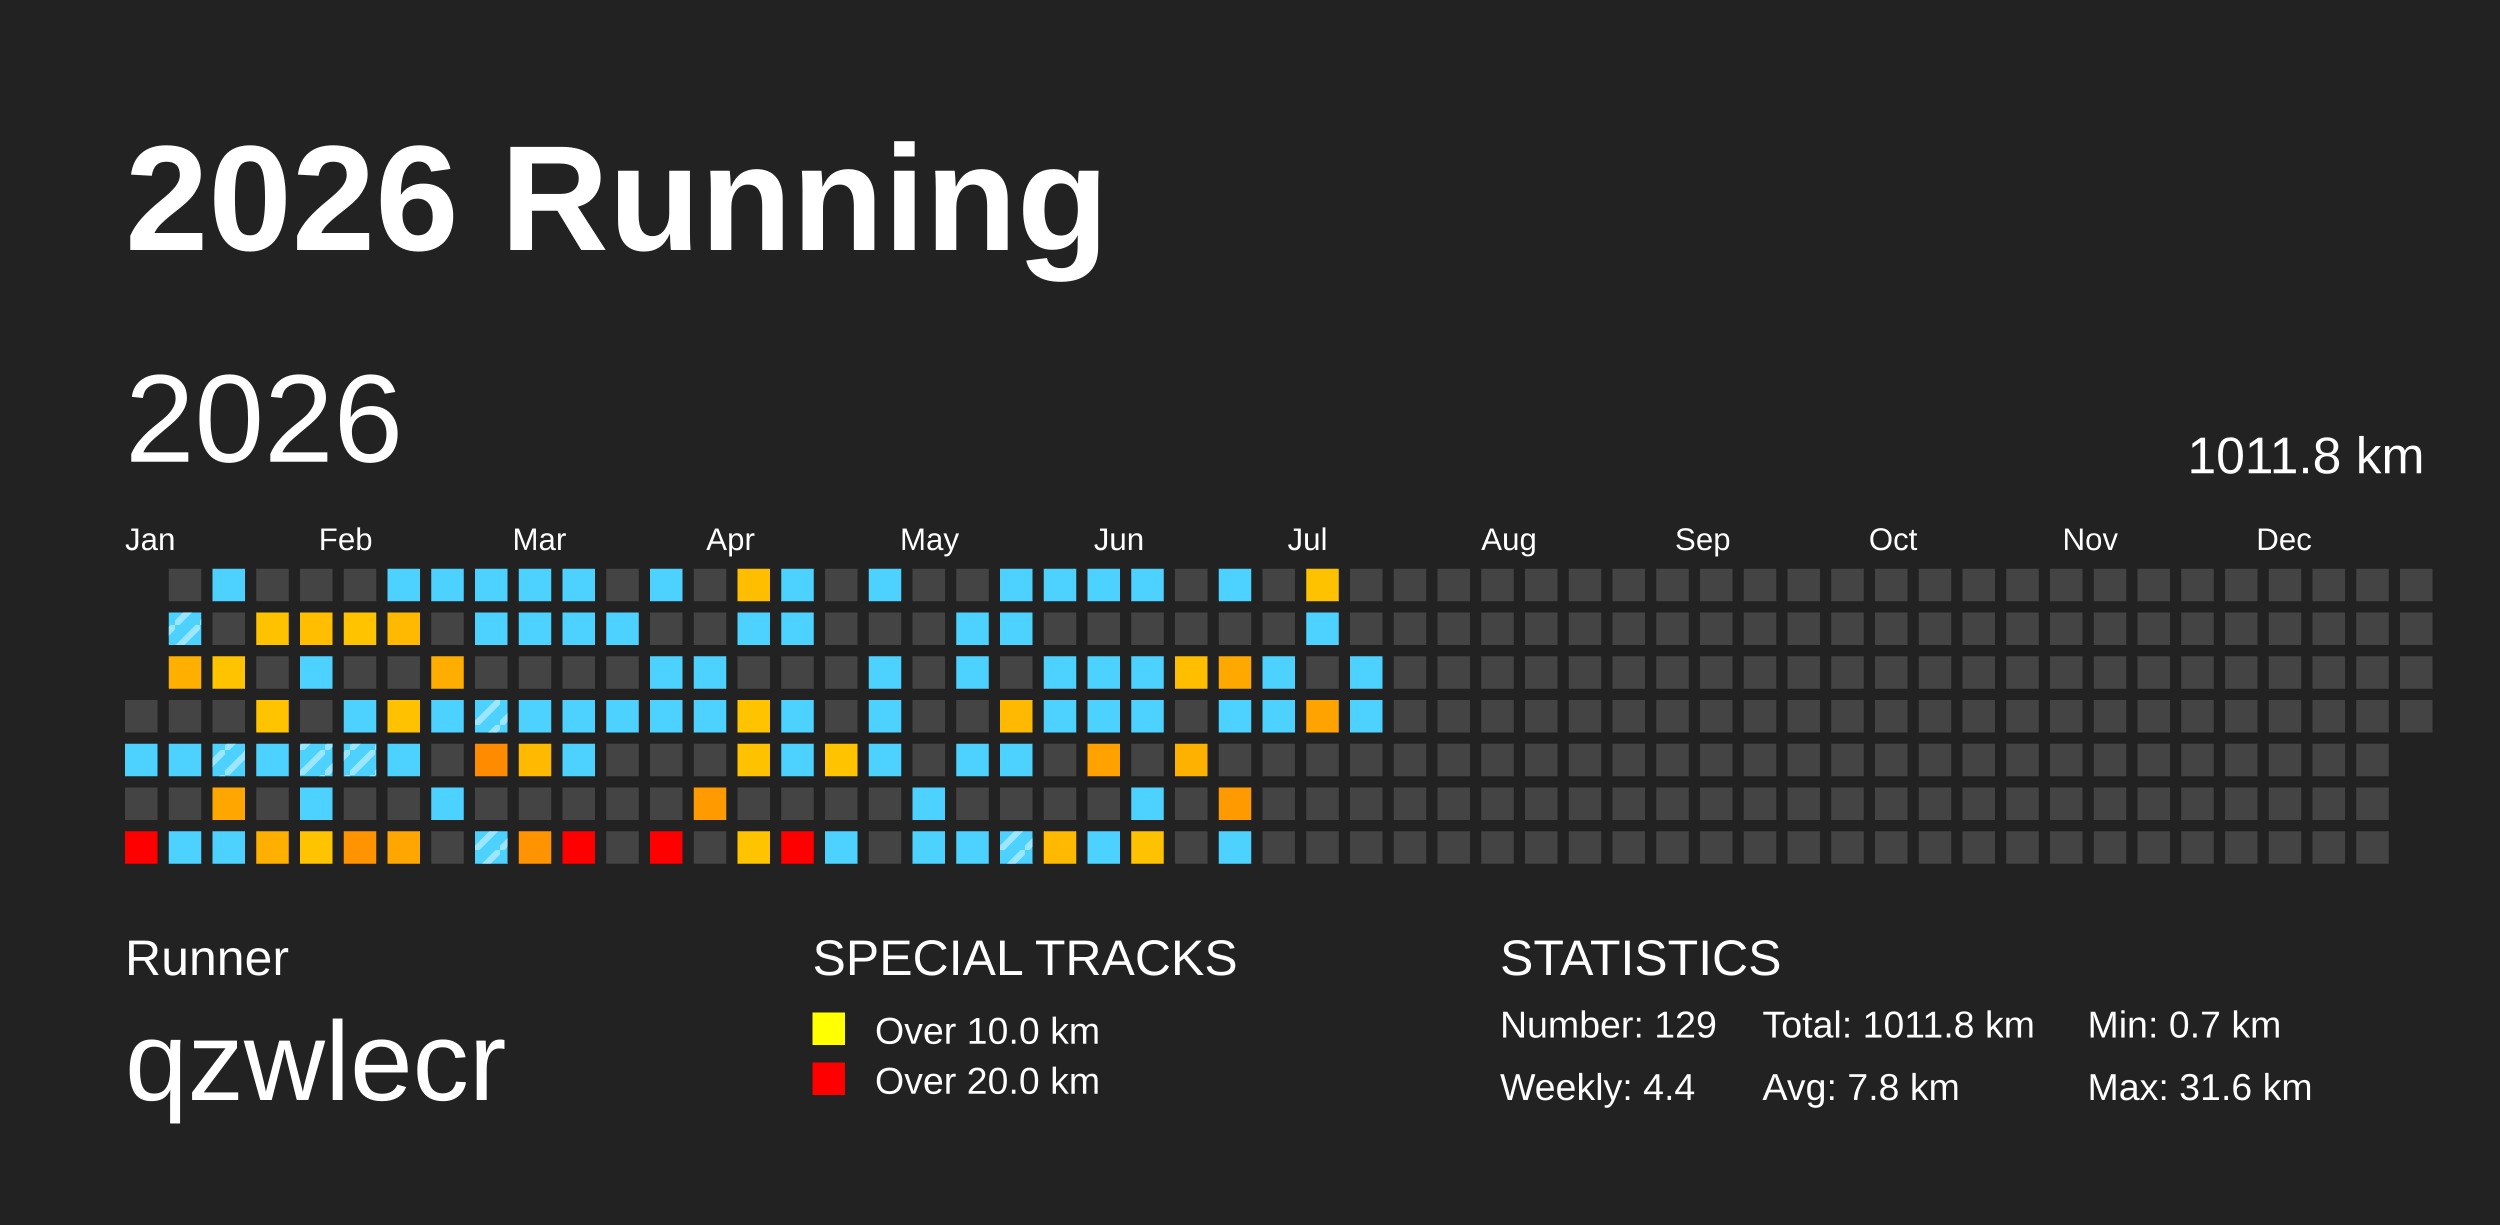
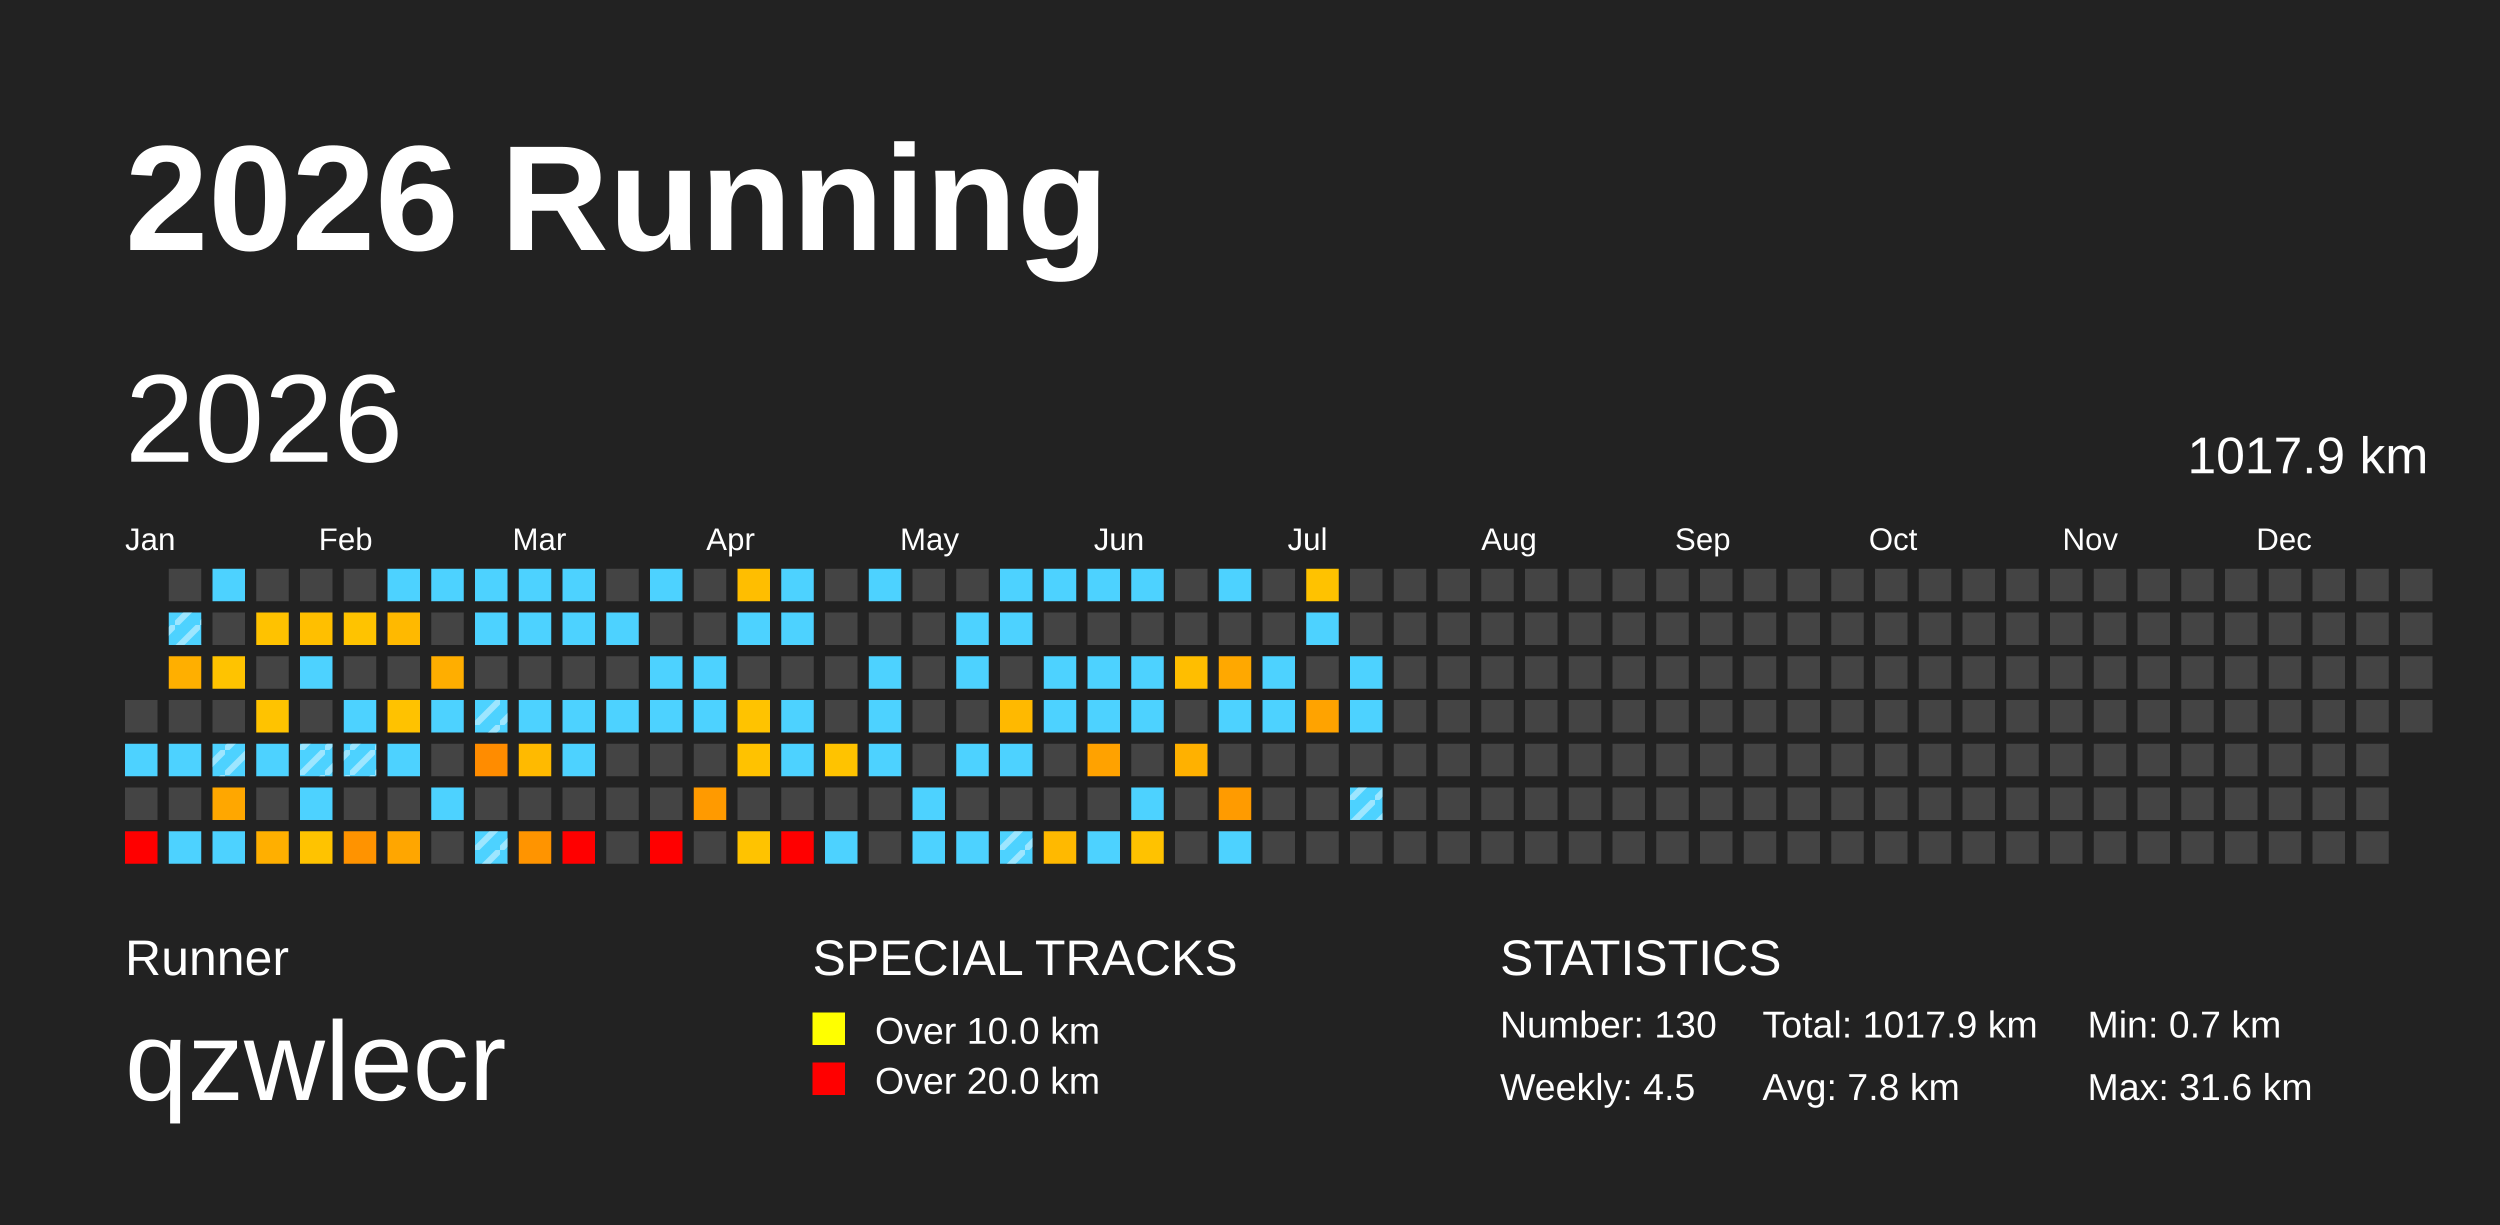
<svg xmlns="http://www.w3.org/2000/svg" baseProfile="full" height="98mm" version="1.1" viewBox="0,0,200,98" width="200mm">
  <defs>
    <pattern height="2" id="indoor-stripe" patternUnits="userSpaceOnUse" width="2">
      <line stroke="white" stroke-opacity="0.45" stroke-width="0.5" x1="0" x2="2" y1="2" y2="0" />
    </pattern>
  </defs>
  <rect fill="#222222" height="98" width="200" x="0" y="0" />
  <text fill="#FFFFFF" style="font-size:12px; font-family:Arial; font-weight:bold;" x="10" y="20">2026 Running</text>
  <text fill="#FFFFFF" style="font-size:4px; font-family:Arial" x="10" y="78">Runner</text>
  <text fill="#FFFFFF" style="font-size:9px; font-family:Arial" x="10" y="88">qzwlecr</text>
  <text fill="#FFFFFF" style="font-size:4px; font-family:Arial" x="65" y="78">SPECIAL TRACKS</text>
  <rect fill="yellow" height="2.6" width="2.6" x="65" y="81" />
  <text fill="#FFFFFF" style="font-size:3px; font-family:Arial" x="70" y="83.5">Over 10.0 km</text>
  <rect fill="red" height="2.6" width="2.6" x="65" y="85" />
  <text fill="#FFFFFF" style="font-size:3px; font-family:Arial" x="70" y="87.5">Over 20.0 km</text>
  <text fill="#FFFFFF" style="font-size:4px; font-family:Arial" x="120" y="78">STATISTICS</text>
-   <text fill="#FFFFFF" style="font-size:3px; font-family:Arial" x="120" y="83">Number: 129</text>
-   <text fill="#FFFFFF" style="font-size:3px; font-family:Arial" x="120" y="88">Weekly: 4.4</text>
-   <text fill="#FFFFFF" style="font-size:3px; font-family:Arial" x="141" y="83">Total: 1011.8 km</text>
+   <text fill="#FFFFFF" style="font-size:3px; font-family:Arial" x="120" y="83">Number: 130</text>
+   <text fill="#FFFFFF" style="font-size:3px; font-family:Arial" x="120" y="88">Weekly: 4.5</text>
+   <text fill="#FFFFFF" style="font-size:3px; font-family:Arial" x="141" y="83">Total: 1017.9 km</text>
  <text fill="#FFFFFF" style="font-size:3px; font-family:Arial" x="141" y="88">Avg: 7.8 km</text>
  <text fill="#FFFFFF" style="font-size:3px; font-family:Arial" x="167" y="83">Min: 0.7 km</text>
  <text fill="#FFFFFF" style="font-size:3px; font-family:Arial" x="167" y="88">Max: 31.6 km</text>
  <text dominant-baseline="hanging" fill="#FFFFFF" style="font-size:10.0px; font-family:Arial;" x="10" y="30">2026</text>
-   <text dominant-baseline="hanging" fill="#FFFFFF" style="font-size:4.125px; font-family:Arial;" x="175" y="35">1011.8 km</text>
+   <text dominant-baseline="hanging" fill="#FFFFFF" style="font-size:4.125px; font-family:Arial;" x="175" y="35">1017.9 km</text>
  <text fill="#FFFFFF" style="font-size:2.5px; font-family:Arial" x="10.0" y="44">Jan</text>
  <text fill="#FFFFFF" style="font-size:2.5px; font-family:Arial" x="25.5" y="44">Feb</text>
  <text fill="#FFFFFF" style="font-size:2.5px; font-family:Arial" x="41.0" y="44">Mar</text>
  <text fill="#FFFFFF" style="font-size:2.5px; font-family:Arial" x="56.5" y="44">Apr</text>
  <text fill="#FFFFFF" style="font-size:2.5px; font-family:Arial" x="72.0" y="44">May</text>
  <text fill="#FFFFFF" style="font-size:2.5px; font-family:Arial" x="87.5" y="44">Jun</text>
  <text fill="#FFFFFF" style="font-size:2.5px; font-family:Arial" x="103.0" y="44">Jul</text>
  <text fill="#FFFFFF" style="font-size:2.5px; font-family:Arial" x="118.5" y="44">Aug</text>
  <text fill="#FFFFFF" style="font-size:2.5px; font-family:Arial" x="134.0" y="44">Sep</text>
  <text fill="#FFFFFF" style="font-size:2.5px; font-family:Arial" x="149.5" y="44">Oct</text>
  <text fill="#FFFFFF" style="font-size:2.5px; font-family:Arial" x="165.0" y="44">Nov</text>
  <text fill="#FFFFFF" style="font-size:2.5px; font-family:Arial" x="180.5" y="44">Dec</text>
  <rect fill="#444444" height="2.6" width="2.6" x="10.0" y="56.0" />
  <rect fill="#4dd2ff" height="2.6" width="2.6" x="10.0" y="59.5" />
  <rect fill="#444444" height="2.6" width="2.6" x="10.0" y="63.0" />
  <rect fill="red" height="2.6" width="2.6" x="10.0" y="66.5" />
  <rect fill="#444444" height="2.6" width="2.6" x="13.5" y="45.5" />
  <rect fill="#4dd2ff" height="2.6" width="2.6" x="13.5" y="49.0" />
  <rect fill="url(#indoor-stripe)" height="2.6" style="pointer-events: none;" width="2.6" x="13.5" y="49.0" />
  <rect fill="#ffaf00" height="2.6" width="2.6" x="13.5" y="52.5" />
  <rect fill="#444444" height="2.6" width="2.6" x="13.5" y="56.0" />
  <rect fill="#4dd2ff" height="2.6" width="2.6" x="13.5" y="59.5" />
  <rect fill="#444444" height="2.6" width="2.6" x="13.5" y="63.0" />
  <rect fill="#4dd2ff" height="2.6" width="2.6" x="13.5" y="66.5" />
  <rect fill="#4dd2ff" height="2.6" width="2.6" x="17.0" y="45.5" />
  <rect fill="#444444" height="2.6" width="2.6" x="17.0" y="49.0" />
  <rect fill="#ffc300" height="2.6" width="2.6" x="17.0" y="52.5" />
  <rect fill="#444444" height="2.6" width="2.6" x="17.0" y="56.0" />
  <rect fill="#4dd2ff" height="2.6" width="2.6" x="17.0" y="59.5" />
  <rect fill="url(#indoor-stripe)" height="2.6" style="pointer-events: none;" width="2.6" x="17.0" y="59.5" />
  <rect fill="#ffa700" height="2.6" width="2.6" x="17.0" y="63.0" />
  <rect fill="#4dd2ff" height="2.6" width="2.6" x="17.0" y="66.5" />
  <rect fill="#444444" height="2.6" width="2.6" x="20.5" y="45.5" />
  <rect fill="#ffc200" height="2.6" width="2.6" x="20.5" y="49.0" />
  <rect fill="#444444" height="2.6" width="2.6" x="20.5" y="52.5" />
  <rect fill="#ffc300" height="2.6" width="2.6" x="20.5" y="56.0" />
  <rect fill="#4dd2ff" height="2.6" width="2.6" x="20.5" y="59.5" />
  <rect fill="#444444" height="2.6" width="2.6" x="20.5" y="63.0" />
  <rect fill="#ffaf00" height="2.6" width="2.6" x="20.5" y="66.5" />
  <rect fill="#444444" height="2.6" width="2.6" x="24.0" y="45.5" />
  <rect fill="#ffbf00" height="2.6" width="2.6" x="24.0" y="49.0" />
  <rect fill="#4dd2ff" height="2.6" width="2.6" x="24.0" y="52.5" />
  <rect fill="#444444" height="2.6" width="2.6" x="24.0" y="56.0" />
  <rect fill="#4dd2ff" height="2.6" width="2.6" x="24.0" y="59.5" />
  <rect fill="url(#indoor-stripe)" height="2.6" style="pointer-events: none;" width="2.6" x="24.0" y="59.5" />
  <rect fill="#4dd2ff" height="2.6" width="2.6" x="24.0" y="63.0" />
  <rect fill="#ffc300" height="2.6" width="2.6" x="24.0" y="66.5" />
  <rect fill="#444444" height="2.6" width="2.6" x="27.5" y="45.5" />
  <rect fill="#ffc300" height="2.6" width="2.6" x="27.5" y="49.0" />
  <rect fill="#444444" height="2.6" width="2.6" x="27.5" y="52.5" />
  <rect fill="#4dd2ff" height="2.6" width="2.6" x="27.5" y="56.0" />
  <rect fill="#4dd2ff" height="2.6" width="2.6" x="27.5" y="59.5" />
  <rect fill="url(#indoor-stripe)" height="2.6" style="pointer-events: none;" width="2.6" x="27.5" y="59.5" />
  <rect fill="#444444" height="2.6" width="2.6" x="27.5" y="63.0" />
  <rect fill="#ff9300" height="2.6" width="2.6" x="27.5" y="66.5" />
  <rect fill="#4dd2ff" height="2.6" width="2.6" x="31.0" y="45.5" />
  <rect fill="#ffb900" height="2.6" width="2.6" x="31.0" y="49.0" />
  <rect fill="#444444" height="2.6" width="2.6" x="31.0" y="52.5" />
  <rect fill="#ffc200" height="2.6" width="2.6" x="31.0" y="56.0" />
  <rect fill="#4dd2ff" height="2.6" width="2.6" x="31.0" y="59.5" />
  <rect fill="#444444" height="2.6" width="2.6" x="31.0" y="63.0" />
  <rect fill="#ffa600" height="2.6" width="2.6" x="31.0" y="66.5" />
  <rect fill="#4dd2ff" height="2.6" width="2.6" x="34.5" y="45.5" />
  <rect fill="#444444" height="2.6" width="2.6" x="34.5" y="49.0" />
  <rect fill="#ffae00" height="2.6" width="2.6" x="34.5" y="52.5" />
  <rect fill="#4dd2ff" height="2.6" width="2.6" x="34.5" y="56.0" />
  <rect fill="#444444" height="2.6" width="2.6" x="34.5" y="59.5" />
  <rect fill="#4dd2ff" height="2.6" width="2.6" x="34.5" y="63.0" />
  <rect fill="#444444" height="2.6" width="2.6" x="34.5" y="66.5" />
  <rect fill="#4dd2ff" height="2.6" width="2.6" x="38.0" y="45.5" />
  <rect fill="#4dd2ff" height="2.6" width="2.6" x="38.0" y="49.0" />
  <rect fill="#444444" height="2.6" width="2.6" x="38.0" y="52.5" />
  <rect fill="#4dd2ff" height="2.6" width="2.6" x="38.0" y="56.0" />
  <rect fill="url(#indoor-stripe)" height="2.6" style="pointer-events: none;" width="2.6" x="38.0" y="56.0" />
  <rect fill="#ff8c00" height="2.6" width="2.6" x="38.0" y="59.5" />
  <rect fill="#444444" height="2.6" width="2.6" x="38.0" y="63.0" />
  <rect fill="#4dd2ff" height="2.6" width="2.6" x="38.0" y="66.5" />
  <rect fill="url(#indoor-stripe)" height="2.6" style="pointer-events: none;" width="2.6" x="38.0" y="66.5" />
  <rect fill="#4dd2ff" height="2.6" width="2.6" x="41.5" y="45.5" />
  <rect fill="#4dd2ff" height="2.6" width="2.6" x="41.5" y="49.0" />
  <rect fill="#444444" height="2.6" width="2.6" x="41.5" y="52.5" />
  <rect fill="#4dd2ff" height="2.6" width="2.6" x="41.5" y="56.0" />
  <rect fill="#ffba00" height="2.6" width="2.6" x="41.5" y="59.5" />
  <rect fill="#444444" height="2.6" width="2.6" x="41.5" y="63.0" />
  <rect fill="#ff9400" height="2.6" width="2.6" x="41.5" y="66.5" />
  <rect fill="#4dd2ff" height="2.6" width="2.6" x="45.0" y="45.5" />
  <rect fill="#4dd2ff" height="2.6" width="2.6" x="45.0" y="49.0" />
  <rect fill="#444444" height="2.6" width="2.6" x="45.0" y="52.5" />
  <rect fill="#4dd2ff" height="2.6" width="2.6" x="45.0" y="56.0" />
  <rect fill="#4dd2ff" height="2.6" width="2.6" x="45.0" y="59.5" />
  <rect fill="#444444" height="2.6" width="2.6" x="45.0" y="63.0" />
  <rect fill="red" height="2.6" width="2.6" x="45.0" y="66.5" />
  <rect fill="#444444" height="2.6" width="2.6" x="48.5" y="45.5" />
  <rect fill="#4dd2ff" height="2.6" width="2.6" x="48.5" y="49.0" />
  <rect fill="#444444" height="2.6" width="2.6" x="48.5" y="52.5" />
  <rect fill="#4dd2ff" height="2.6" width="2.6" x="48.5" y="56.0" />
  <rect fill="#444444" height="2.6" width="2.6" x="48.5" y="59.5" />
  <rect fill="#444444" height="2.6" width="2.6" x="48.5" y="63.0" />
  <rect fill="#444444" height="2.6" width="2.6" x="48.5" y="66.5" />
  <rect fill="#4dd2ff" height="2.6" width="2.6" x="52.0" y="45.5" />
  <rect fill="#444444" height="2.6" width="2.6" x="52.0" y="49.0" />
  <rect fill="#4dd2ff" height="2.6" width="2.6" x="52.0" y="52.5" />
  <rect fill="#4dd2ff" height="2.6" width="2.6" x="52.0" y="56.0" />
  <rect fill="#444444" height="2.6" width="2.6" x="52.0" y="59.5" />
  <rect fill="#444444" height="2.6" width="2.6" x="52.0" y="63.0" />
  <rect fill="red" height="2.6" width="2.6" x="52.0" y="66.5" />
  <rect fill="#444444" height="2.6" width="2.6" x="55.5" y="45.5" />
  <rect fill="#444444" height="2.6" width="2.6" x="55.5" y="49.0" />
  <rect fill="#4dd2ff" height="2.6" width="2.6" x="55.5" y="52.5" />
  <rect fill="#4dd2ff" height="2.6" width="2.6" x="55.5" y="56.0" />
  <rect fill="#444444" height="2.6" width="2.6" x="55.5" y="59.5" />
  <rect fill="#ff9a00" height="2.6" width="2.6" x="55.5" y="63.0" />
  <rect fill="#444444" height="2.6" width="2.6" x="55.5" y="66.5" />
  <rect fill="#ffbe00" height="2.6" width="2.6" x="59.0" y="45.5" />
  <rect fill="#4dd2ff" height="2.6" width="2.6" x="59.0" y="49.0" />
  <rect fill="#444444" height="2.6" width="2.6" x="59.0" y="52.5" />
  <rect fill="#ffc300" height="2.6" width="2.6" x="59.0" y="56.0" />
  <rect fill="#ffc200" height="2.6" width="2.6" x="59.0" y="59.5" />
  <rect fill="#444444" height="2.6" width="2.6" x="59.0" y="63.0" />
  <rect fill="#ffc300" height="2.6" width="2.6" x="59.0" y="66.5" />
  <rect fill="#4dd2ff" height="2.6" width="2.6" x="62.5" y="45.5" />
  <rect fill="#4dd2ff" height="2.6" width="2.6" x="62.5" y="49.0" />
  <rect fill="#444444" height="2.6" width="2.6" x="62.5" y="52.5" />
  <rect fill="#4dd2ff" height="2.6" width="2.6" x="62.5" y="56.0" />
  <rect fill="#4dd2ff" height="2.6" width="2.6" x="62.5" y="59.5" />
  <rect fill="#444444" height="2.6" width="2.6" x="62.5" y="63.0" />
  <rect fill="red" height="2.6" width="2.6" x="62.5" y="66.5" />
  <rect fill="#444444" height="2.6" width="2.6" x="66.0" y="45.5" />
  <rect fill="#444444" height="2.6" width="2.6" x="66.0" y="49.0" />
  <rect fill="#444444" height="2.6" width="2.6" x="66.0" y="52.5" />
  <rect fill="#444444" height="2.6" width="2.6" x="66.0" y="56.0" />
  <rect fill="#ffc300" height="2.6" width="2.6" x="66.0" y="59.5" />
  <rect fill="#444444" height="2.6" width="2.6" x="66.0" y="63.0" />
  <rect fill="#4dd2ff" height="2.6" width="2.6" x="66.0" y="66.5" />
  <rect fill="#4dd2ff" height="2.6" width="2.6" x="69.5" y="45.5" />
  <rect fill="#444444" height="2.6" width="2.6" x="69.5" y="49.0" />
  <rect fill="#4dd2ff" height="2.6" width="2.6" x="69.5" y="52.5" />
  <rect fill="#4dd2ff" height="2.6" width="2.6" x="69.5" y="56.0" />
  <rect fill="#4dd2ff" height="2.6" width="2.6" x="69.5" y="59.5" />
  <rect fill="#444444" height="2.6" width="2.6" x="69.5" y="63.0" />
  <rect fill="#444444" height="2.6" width="2.6" x="69.5" y="66.5" />
  <rect fill="#444444" height="2.6" width="2.6" x="73.0" y="45.5" />
  <rect fill="#444444" height="2.6" width="2.6" x="73.0" y="49.0" />
  <rect fill="#444444" height="2.6" width="2.6" x="73.0" y="52.5" />
  <rect fill="#444444" height="2.6" width="2.6" x="73.0" y="56.0" />
  <rect fill="#444444" height="2.6" width="2.6" x="73.0" y="59.5" />
  <rect fill="#4dd2ff" height="2.6" width="2.6" x="73.0" y="63.0" />
  <rect fill="#4dd2ff" height="2.6" width="2.6" x="73.0" y="66.5" />
  <rect fill="#444444" height="2.6" width="2.6" x="76.5" y="45.5" />
  <rect fill="#4dd2ff" height="2.6" width="2.6" x="76.5" y="49.0" />
  <rect fill="#4dd2ff" height="2.6" width="2.6" x="76.5" y="52.5" />
  <rect fill="#444444" height="2.6" width="2.6" x="76.5" y="56.0" />
  <rect fill="#4dd2ff" height="2.6" width="2.6" x="76.5" y="59.5" />
  <rect fill="#444444" height="2.6" width="2.6" x="76.5" y="63.0" />
  <rect fill="#4dd2ff" height="2.6" width="2.6" x="76.5" y="66.5" />
  <rect fill="#4dd2ff" height="2.6" width="2.6" x="80.0" y="45.5" />
  <rect fill="#4dd2ff" height="2.6" width="2.6" x="80.0" y="49.0" />
  <rect fill="#444444" height="2.6" width="2.6" x="80.0" y="52.5" />
  <rect fill="#ffb900" height="2.6" width="2.6" x="80.0" y="56.0" />
  <rect fill="#4dd2ff" height="2.6" width="2.6" x="80.0" y="59.5" />
  <rect fill="#444444" height="2.6" width="2.6" x="80.0" y="63.0" />
  <rect fill="#4dd2ff" height="2.6" width="2.6" x="80.0" y="66.5" />
  <rect fill="url(#indoor-stripe)" height="2.6" style="pointer-events: none;" width="2.6" x="80.0" y="66.5" />
  <rect fill="#4dd2ff" height="2.6" width="2.6" x="83.5" y="45.5" />
  <rect fill="#444444" height="2.6" width="2.6" x="83.5" y="49.0" />
  <rect fill="#4dd2ff" height="2.6" width="2.6" x="83.5" y="52.5" />
  <rect fill="#4dd2ff" height="2.6" width="2.6" x="83.5" y="56.0" />
  <rect fill="#444444" height="2.6" width="2.6" x="83.5" y="59.5" />
  <rect fill="#444444" height="2.6" width="2.6" x="83.5" y="63.0" />
  <rect fill="#ffb900" height="2.6" width="2.6" x="83.5" y="66.5" />
  <rect fill="#4dd2ff" height="2.6" width="2.6" x="87.0" y="45.5" />
  <rect fill="#444444" height="2.6" width="2.6" x="87.0" y="49.0" />
  <rect fill="#4dd2ff" height="2.6" width="2.6" x="87.0" y="52.5" />
  <rect fill="#4dd2ff" height="2.6" width="2.6" x="87.0" y="56.0" />
  <rect fill="#ffa200" height="2.6" width="2.6" x="87.0" y="59.5" />
  <rect fill="#444444" height="2.6" width="2.6" x="87.0" y="63.0" />
  <rect fill="#4dd2ff" height="2.6" width="2.6" x="87.0" y="66.5" />
  <rect fill="#4dd2ff" height="2.6" width="2.6" x="90.5" y="45.5" />
  <rect fill="#444444" height="2.6" width="2.6" x="90.5" y="49.0" />
  <rect fill="#4dd2ff" height="2.6" width="2.6" x="90.5" y="52.5" />
  <rect fill="#4dd2ff" height="2.6" width="2.6" x="90.5" y="56.0" />
  <rect fill="#444444" height="2.6" width="2.6" x="90.5" y="59.5" />
  <rect fill="#4dd2ff" height="2.6" width="2.6" x="90.5" y="63.0" />
  <rect fill="#ffc200" height="2.6" width="2.6" x="90.5" y="66.5" />
  <rect fill="#444444" height="2.6" width="2.6" x="94.0" y="45.5" />
  <rect fill="#444444" height="2.6" width="2.6" x="94.0" y="49.0" />
  <rect fill="#ffbe00" height="2.6" width="2.6" x="94.0" y="52.5" />
  <rect fill="#444444" height="2.6" width="2.6" x="94.0" y="56.0" />
  <rect fill="#ffb100" height="2.6" width="2.6" x="94.0" y="59.5" />
  <rect fill="#444444" height="2.6" width="2.6" x="94.0" y="63.0" />
  <rect fill="#444444" height="2.6" width="2.6" x="94.0" y="66.5" />
  <rect fill="#4dd2ff" height="2.6" width="2.6" x="97.5" y="45.5" />
  <rect fill="#444444" height="2.6" width="2.6" x="97.5" y="49.0" />
  <rect fill="#ffa800" height="2.6" width="2.6" x="97.5" y="52.5" />
  <rect fill="#4dd2ff" height="2.6" width="2.6" x="97.5" y="56.0" />
  <rect fill="#444444" height="2.6" width="2.6" x="97.5" y="59.5" />
  <rect fill="#ff9b00" height="2.6" width="2.6" x="97.5" y="63.0" />
  <rect fill="#4dd2ff" height="2.6" width="2.6" x="97.5" y="66.5" />
  <rect fill="#444444" height="2.6" width="2.6" x="101.0" y="45.5" />
  <rect fill="#444444" height="2.6" width="2.6" x="101.0" y="49.0" />
  <rect fill="#4dd2ff" height="2.6" width="2.6" x="101.0" y="52.5" />
  <rect fill="#4dd2ff" height="2.6" width="2.6" x="101.0" y="56.0" />
  <rect fill="#444444" height="2.6" width="2.6" x="101.0" y="59.5" />
  <rect fill="#444444" height="2.6" width="2.6" x="101.0" y="63.0" />
  <rect fill="#444444" height="2.6" width="2.6" x="101.0" y="66.5" />
  <rect fill="#ffc200" height="2.6" width="2.6" x="104.5" y="45.5" />
  <rect fill="#4dd2ff" height="2.6" width="2.6" x="104.5" y="49.0" />
  <rect fill="#444444" height="2.6" width="2.6" x="104.5" y="52.5" />
  <rect fill="#ffa300" height="2.6" width="2.6" x="104.5" y="56.0" />
  <rect fill="#444444" height="2.6" width="2.6" x="104.5" y="59.5" />
  <rect fill="#444444" height="2.6" width="2.6" x="104.5" y="63.0" />
  <rect fill="#444444" height="2.6" width="2.6" x="104.5" y="66.5" />
  <rect fill="#444444" height="2.6" width="2.6" x="108.0" y="45.5" />
  <rect fill="#444444" height="2.6" width="2.6" x="108.0" y="49.0" />
  <rect fill="#4dd2ff" height="2.6" width="2.6" x="108.0" y="52.5" />
  <rect fill="#4dd2ff" height="2.6" width="2.6" x="108.0" y="56.0" />
  <rect fill="#444444" height="2.6" width="2.6" x="108.0" y="59.5" />
-   <rect fill="#444444" height="2.6" width="2.6" x="108.0" y="63.0" />
+   <rect fill="#4dd2ff" height="2.6" width="2.6" x="108.0" y="63.0" />
+   <rect fill="url(#indoor-stripe)" height="2.6" style="pointer-events: none;" width="2.6" x="108.0" y="63.0" />
  <rect fill="#444444" height="2.6" width="2.6" x="108.0" y="66.5" />
  <rect fill="#444444" height="2.6" width="2.6" x="111.5" y="45.5" />
  <rect fill="#444444" height="2.6" width="2.6" x="111.5" y="49.0" />
  <rect fill="#444444" height="2.6" width="2.6" x="111.5" y="52.5" />
  <rect fill="#444444" height="2.6" width="2.6" x="111.5" y="56.0" />
  <rect fill="#444444" height="2.6" width="2.6" x="111.5" y="59.5" />
  <rect fill="#444444" height="2.6" width="2.6" x="111.5" y="63.0" />
  <rect fill="#444444" height="2.6" width="2.6" x="111.5" y="66.5" />
  <rect fill="#444444" height="2.6" width="2.6" x="115.0" y="45.5" />
  <rect fill="#444444" height="2.6" width="2.6" x="115.0" y="49.0" />
  <rect fill="#444444" height="2.6" width="2.6" x="115.0" y="52.5" />
  <rect fill="#444444" height="2.6" width="2.6" x="115.0" y="56.0" />
  <rect fill="#444444" height="2.6" width="2.6" x="115.0" y="59.5" />
  <rect fill="#444444" height="2.6" width="2.6" x="115.0" y="63.0" />
  <rect fill="#444444" height="2.6" width="2.6" x="115.0" y="66.5" />
  <rect fill="#444444" height="2.6" width="2.6" x="118.5" y="45.5" />
  <rect fill="#444444" height="2.6" width="2.6" x="118.5" y="49.0" />
  <rect fill="#444444" height="2.6" width="2.6" x="118.5" y="52.5" />
  <rect fill="#444444" height="2.6" width="2.6" x="118.5" y="56.0" />
  <rect fill="#444444" height="2.6" width="2.6" x="118.5" y="59.5" />
  <rect fill="#444444" height="2.6" width="2.6" x="118.5" y="63.0" />
  <rect fill="#444444" height="2.6" width="2.6" x="118.5" y="66.5" />
  <rect fill="#444444" height="2.6" width="2.6" x="122.0" y="45.5" />
  <rect fill="#444444" height="2.6" width="2.6" x="122.0" y="49.0" />
  <rect fill="#444444" height="2.6" width="2.6" x="122.0" y="52.5" />
  <rect fill="#444444" height="2.6" width="2.6" x="122.0" y="56.0" />
  <rect fill="#444444" height="2.6" width="2.6" x="122.0" y="59.5" />
  <rect fill="#444444" height="2.6" width="2.6" x="122.0" y="63.0" />
  <rect fill="#444444" height="2.6" width="2.6" x="122.0" y="66.5" />
  <rect fill="#444444" height="2.6" width="2.6" x="125.5" y="45.5" />
  <rect fill="#444444" height="2.6" width="2.6" x="125.5" y="49.0" />
  <rect fill="#444444" height="2.6" width="2.6" x="125.5" y="52.5" />
  <rect fill="#444444" height="2.6" width="2.6" x="125.5" y="56.0" />
  <rect fill="#444444" height="2.6" width="2.6" x="125.5" y="59.5" />
  <rect fill="#444444" height="2.6" width="2.6" x="125.5" y="63.0" />
  <rect fill="#444444" height="2.6" width="2.6" x="125.5" y="66.5" />
  <rect fill="#444444" height="2.6" width="2.6" x="129.0" y="45.5" />
  <rect fill="#444444" height="2.6" width="2.6" x="129.0" y="49.0" />
  <rect fill="#444444" height="2.6" width="2.6" x="129.0" y="52.5" />
  <rect fill="#444444" height="2.6" width="2.6" x="129.0" y="56.0" />
  <rect fill="#444444" height="2.6" width="2.6" x="129.0" y="59.5" />
  <rect fill="#444444" height="2.6" width="2.6" x="129.0" y="63.0" />
  <rect fill="#444444" height="2.6" width="2.6" x="129.0" y="66.5" />
  <rect fill="#444444" height="2.6" width="2.6" x="132.5" y="45.5" />
  <rect fill="#444444" height="2.6" width="2.6" x="132.5" y="49.0" />
  <rect fill="#444444" height="2.6" width="2.6" x="132.5" y="52.5" />
  <rect fill="#444444" height="2.6" width="2.6" x="132.5" y="56.0" />
  <rect fill="#444444" height="2.6" width="2.6" x="132.5" y="59.5" />
  <rect fill="#444444" height="2.6" width="2.6" x="132.5" y="63.0" />
  <rect fill="#444444" height="2.6" width="2.6" x="132.5" y="66.5" />
  <rect fill="#444444" height="2.6" width="2.6" x="136.0" y="45.5" />
  <rect fill="#444444" height="2.6" width="2.6" x="136.0" y="49.0" />
  <rect fill="#444444" height="2.6" width="2.6" x="136.0" y="52.5" />
  <rect fill="#444444" height="2.6" width="2.6" x="136.0" y="56.0" />
  <rect fill="#444444" height="2.6" width="2.6" x="136.0" y="59.5" />
  <rect fill="#444444" height="2.6" width="2.6" x="136.0" y="63.0" />
  <rect fill="#444444" height="2.6" width="2.6" x="136.0" y="66.5" />
  <rect fill="#444444" height="2.6" width="2.6" x="139.5" y="45.5" />
  <rect fill="#444444" height="2.6" width="2.6" x="139.5" y="49.0" />
  <rect fill="#444444" height="2.6" width="2.6" x="139.5" y="52.5" />
  <rect fill="#444444" height="2.6" width="2.6" x="139.5" y="56.0" />
  <rect fill="#444444" height="2.6" width="2.6" x="139.5" y="59.5" />
  <rect fill="#444444" height="2.6" width="2.6" x="139.5" y="63.0" />
  <rect fill="#444444" height="2.6" width="2.6" x="139.5" y="66.5" />
  <rect fill="#444444" height="2.6" width="2.6" x="143.0" y="45.5" />
  <rect fill="#444444" height="2.6" width="2.6" x="143.0" y="49.0" />
  <rect fill="#444444" height="2.6" width="2.6" x="143.0" y="52.5" />
  <rect fill="#444444" height="2.6" width="2.6" x="143.0" y="56.0" />
  <rect fill="#444444" height="2.6" width="2.6" x="143.0" y="59.5" />
  <rect fill="#444444" height="2.6" width="2.6" x="143.0" y="63.0" />
  <rect fill="#444444" height="2.6" width="2.6" x="143.0" y="66.5" />
  <rect fill="#444444" height="2.6" width="2.6" x="146.5" y="45.5" />
  <rect fill="#444444" height="2.6" width="2.6" x="146.5" y="49.0" />
  <rect fill="#444444" height="2.6" width="2.6" x="146.5" y="52.5" />
  <rect fill="#444444" height="2.6" width="2.6" x="146.5" y="56.0" />
  <rect fill="#444444" height="2.6" width="2.6" x="146.5" y="59.5" />
  <rect fill="#444444" height="2.6" width="2.6" x="146.5" y="63.0" />
  <rect fill="#444444" height="2.6" width="2.6" x="146.5" y="66.5" />
  <rect fill="#444444" height="2.6" width="2.6" x="150.0" y="45.5" />
  <rect fill="#444444" height="2.6" width="2.6" x="150.0" y="49.0" />
  <rect fill="#444444" height="2.6" width="2.6" x="150.0" y="52.5" />
  <rect fill="#444444" height="2.6" width="2.6" x="150.0" y="56.0" />
  <rect fill="#444444" height="2.6" width="2.6" x="150.0" y="59.5" />
  <rect fill="#444444" height="2.6" width="2.6" x="150.0" y="63.0" />
  <rect fill="#444444" height="2.6" width="2.6" x="150.0" y="66.5" />
  <rect fill="#444444" height="2.6" width="2.6" x="153.5" y="45.5" />
  <rect fill="#444444" height="2.6" width="2.6" x="153.5" y="49.0" />
  <rect fill="#444444" height="2.6" width="2.6" x="153.5" y="52.5" />
  <rect fill="#444444" height="2.6" width="2.6" x="153.5" y="56.0" />
  <rect fill="#444444" height="2.6" width="2.6" x="153.5" y="59.5" />
  <rect fill="#444444" height="2.6" width="2.6" x="153.5" y="63.0" />
  <rect fill="#444444" height="2.6" width="2.6" x="153.5" y="66.5" />
  <rect fill="#444444" height="2.6" width="2.6" x="157.0" y="45.5" />
  <rect fill="#444444" height="2.6" width="2.6" x="157.0" y="49.0" />
  <rect fill="#444444" height="2.6" width="2.6" x="157.0" y="52.5" />
  <rect fill="#444444" height="2.6" width="2.6" x="157.0" y="56.0" />
  <rect fill="#444444" height="2.6" width="2.6" x="157.0" y="59.5" />
  <rect fill="#444444" height="2.6" width="2.6" x="157.0" y="63.0" />
  <rect fill="#444444" height="2.6" width="2.6" x="157.0" y="66.5" />
  <rect fill="#444444" height="2.6" width="2.6" x="160.5" y="45.5" />
  <rect fill="#444444" height="2.6" width="2.6" x="160.5" y="49.0" />
  <rect fill="#444444" height="2.6" width="2.6" x="160.5" y="52.5" />
  <rect fill="#444444" height="2.6" width="2.6" x="160.5" y="56.0" />
  <rect fill="#444444" height="2.6" width="2.6" x="160.5" y="59.5" />
  <rect fill="#444444" height="2.6" width="2.6" x="160.5" y="63.0" />
  <rect fill="#444444" height="2.6" width="2.6" x="160.5" y="66.5" />
  <rect fill="#444444" height="2.6" width="2.6" x="164.0" y="45.5" />
  <rect fill="#444444" height="2.6" width="2.6" x="164.0" y="49.0" />
  <rect fill="#444444" height="2.6" width="2.6" x="164.0" y="52.5" />
  <rect fill="#444444" height="2.6" width="2.6" x="164.0" y="56.0" />
  <rect fill="#444444" height="2.6" width="2.6" x="164.0" y="59.5" />
  <rect fill="#444444" height="2.6" width="2.6" x="164.0" y="63.0" />
  <rect fill="#444444" height="2.6" width="2.6" x="164.0" y="66.5" />
  <rect fill="#444444" height="2.6" width="2.6" x="167.5" y="45.5" />
  <rect fill="#444444" height="2.6" width="2.6" x="167.5" y="49.0" />
  <rect fill="#444444" height="2.6" width="2.6" x="167.5" y="52.5" />
  <rect fill="#444444" height="2.6" width="2.6" x="167.5" y="56.0" />
  <rect fill="#444444" height="2.6" width="2.6" x="167.5" y="59.5" />
  <rect fill="#444444" height="2.6" width="2.6" x="167.5" y="63.0" />
  <rect fill="#444444" height="2.6" width="2.6" x="167.5" y="66.5" />
  <rect fill="#444444" height="2.6" width="2.6" x="171.0" y="45.5" />
  <rect fill="#444444" height="2.6" width="2.6" x="171.0" y="49.0" />
  <rect fill="#444444" height="2.6" width="2.6" x="171.0" y="52.5" />
  <rect fill="#444444" height="2.6" width="2.6" x="171.0" y="56.0" />
  <rect fill="#444444" height="2.6" width="2.6" x="171.0" y="59.5" />
  <rect fill="#444444" height="2.6" width="2.6" x="171.0" y="63.0" />
  <rect fill="#444444" height="2.6" width="2.6" x="171.0" y="66.5" />
  <rect fill="#444444" height="2.6" width="2.6" x="174.5" y="45.5" />
  <rect fill="#444444" height="2.6" width="2.6" x="174.5" y="49.0" />
  <rect fill="#444444" height="2.6" width="2.6" x="174.5" y="52.5" />
  <rect fill="#444444" height="2.6" width="2.6" x="174.5" y="56.0" />
  <rect fill="#444444" height="2.6" width="2.6" x="174.5" y="59.5" />
  <rect fill="#444444" height="2.6" width="2.6" x="174.5" y="63.0" />
  <rect fill="#444444" height="2.6" width="2.6" x="174.5" y="66.5" />
  <rect fill="#444444" height="2.6" width="2.6" x="178.0" y="45.5" />
  <rect fill="#444444" height="2.6" width="2.6" x="178.0" y="49.0" />
  <rect fill="#444444" height="2.6" width="2.6" x="178.0" y="52.5" />
  <rect fill="#444444" height="2.6" width="2.6" x="178.0" y="56.0" />
  <rect fill="#444444" height="2.6" width="2.6" x="178.0" y="59.5" />
  <rect fill="#444444" height="2.6" width="2.6" x="178.0" y="63.0" />
  <rect fill="#444444" height="2.6" width="2.6" x="178.0" y="66.5" />
  <rect fill="#444444" height="2.6" width="2.6" x="181.5" y="45.5" />
  <rect fill="#444444" height="2.6" width="2.6" x="181.5" y="49.0" />
  <rect fill="#444444" height="2.6" width="2.6" x="181.5" y="52.5" />
  <rect fill="#444444" height="2.6" width="2.6" x="181.5" y="56.0" />
  <rect fill="#444444" height="2.6" width="2.6" x="181.5" y="59.5" />
  <rect fill="#444444" height="2.6" width="2.6" x="181.5" y="63.0" />
  <rect fill="#444444" height="2.6" width="2.6" x="181.5" y="66.5" />
  <rect fill="#444444" height="2.6" width="2.6" x="185.0" y="45.5" />
  <rect fill="#444444" height="2.6" width="2.6" x="185.0" y="49.0" />
  <rect fill="#444444" height="2.6" width="2.6" x="185.0" y="52.5" />
  <rect fill="#444444" height="2.6" width="2.6" x="185.0" y="56.0" />
  <rect fill="#444444" height="2.6" width="2.6" x="185.0" y="59.5" />
  <rect fill="#444444" height="2.6" width="2.6" x="185.0" y="63.0" />
  <rect fill="#444444" height="2.6" width="2.6" x="185.0" y="66.5" />
  <rect fill="#444444" height="2.6" width="2.6" x="188.5" y="45.5" />
  <rect fill="#444444" height="2.6" width="2.6" x="188.5" y="49.0" />
  <rect fill="#444444" height="2.6" width="2.6" x="188.5" y="52.5" />
  <rect fill="#444444" height="2.6" width="2.6" x="188.5" y="56.0" />
  <rect fill="#444444" height="2.6" width="2.6" x="188.5" y="59.5" />
  <rect fill="#444444" height="2.6" width="2.6" x="188.5" y="63.0" />
  <rect fill="#444444" height="2.6" width="2.6" x="188.5" y="66.5" />
  <rect fill="#444444" height="2.6" width="2.6" x="192.0" y="45.5" />
  <rect fill="#444444" height="2.6" width="2.6" x="192.0" y="49.0" />
  <rect fill="#444444" height="2.6" width="2.6" x="192.0" y="52.5" />
  <rect fill="#444444" height="2.6" width="2.6" x="192.0" y="56.0" />
</svg>
